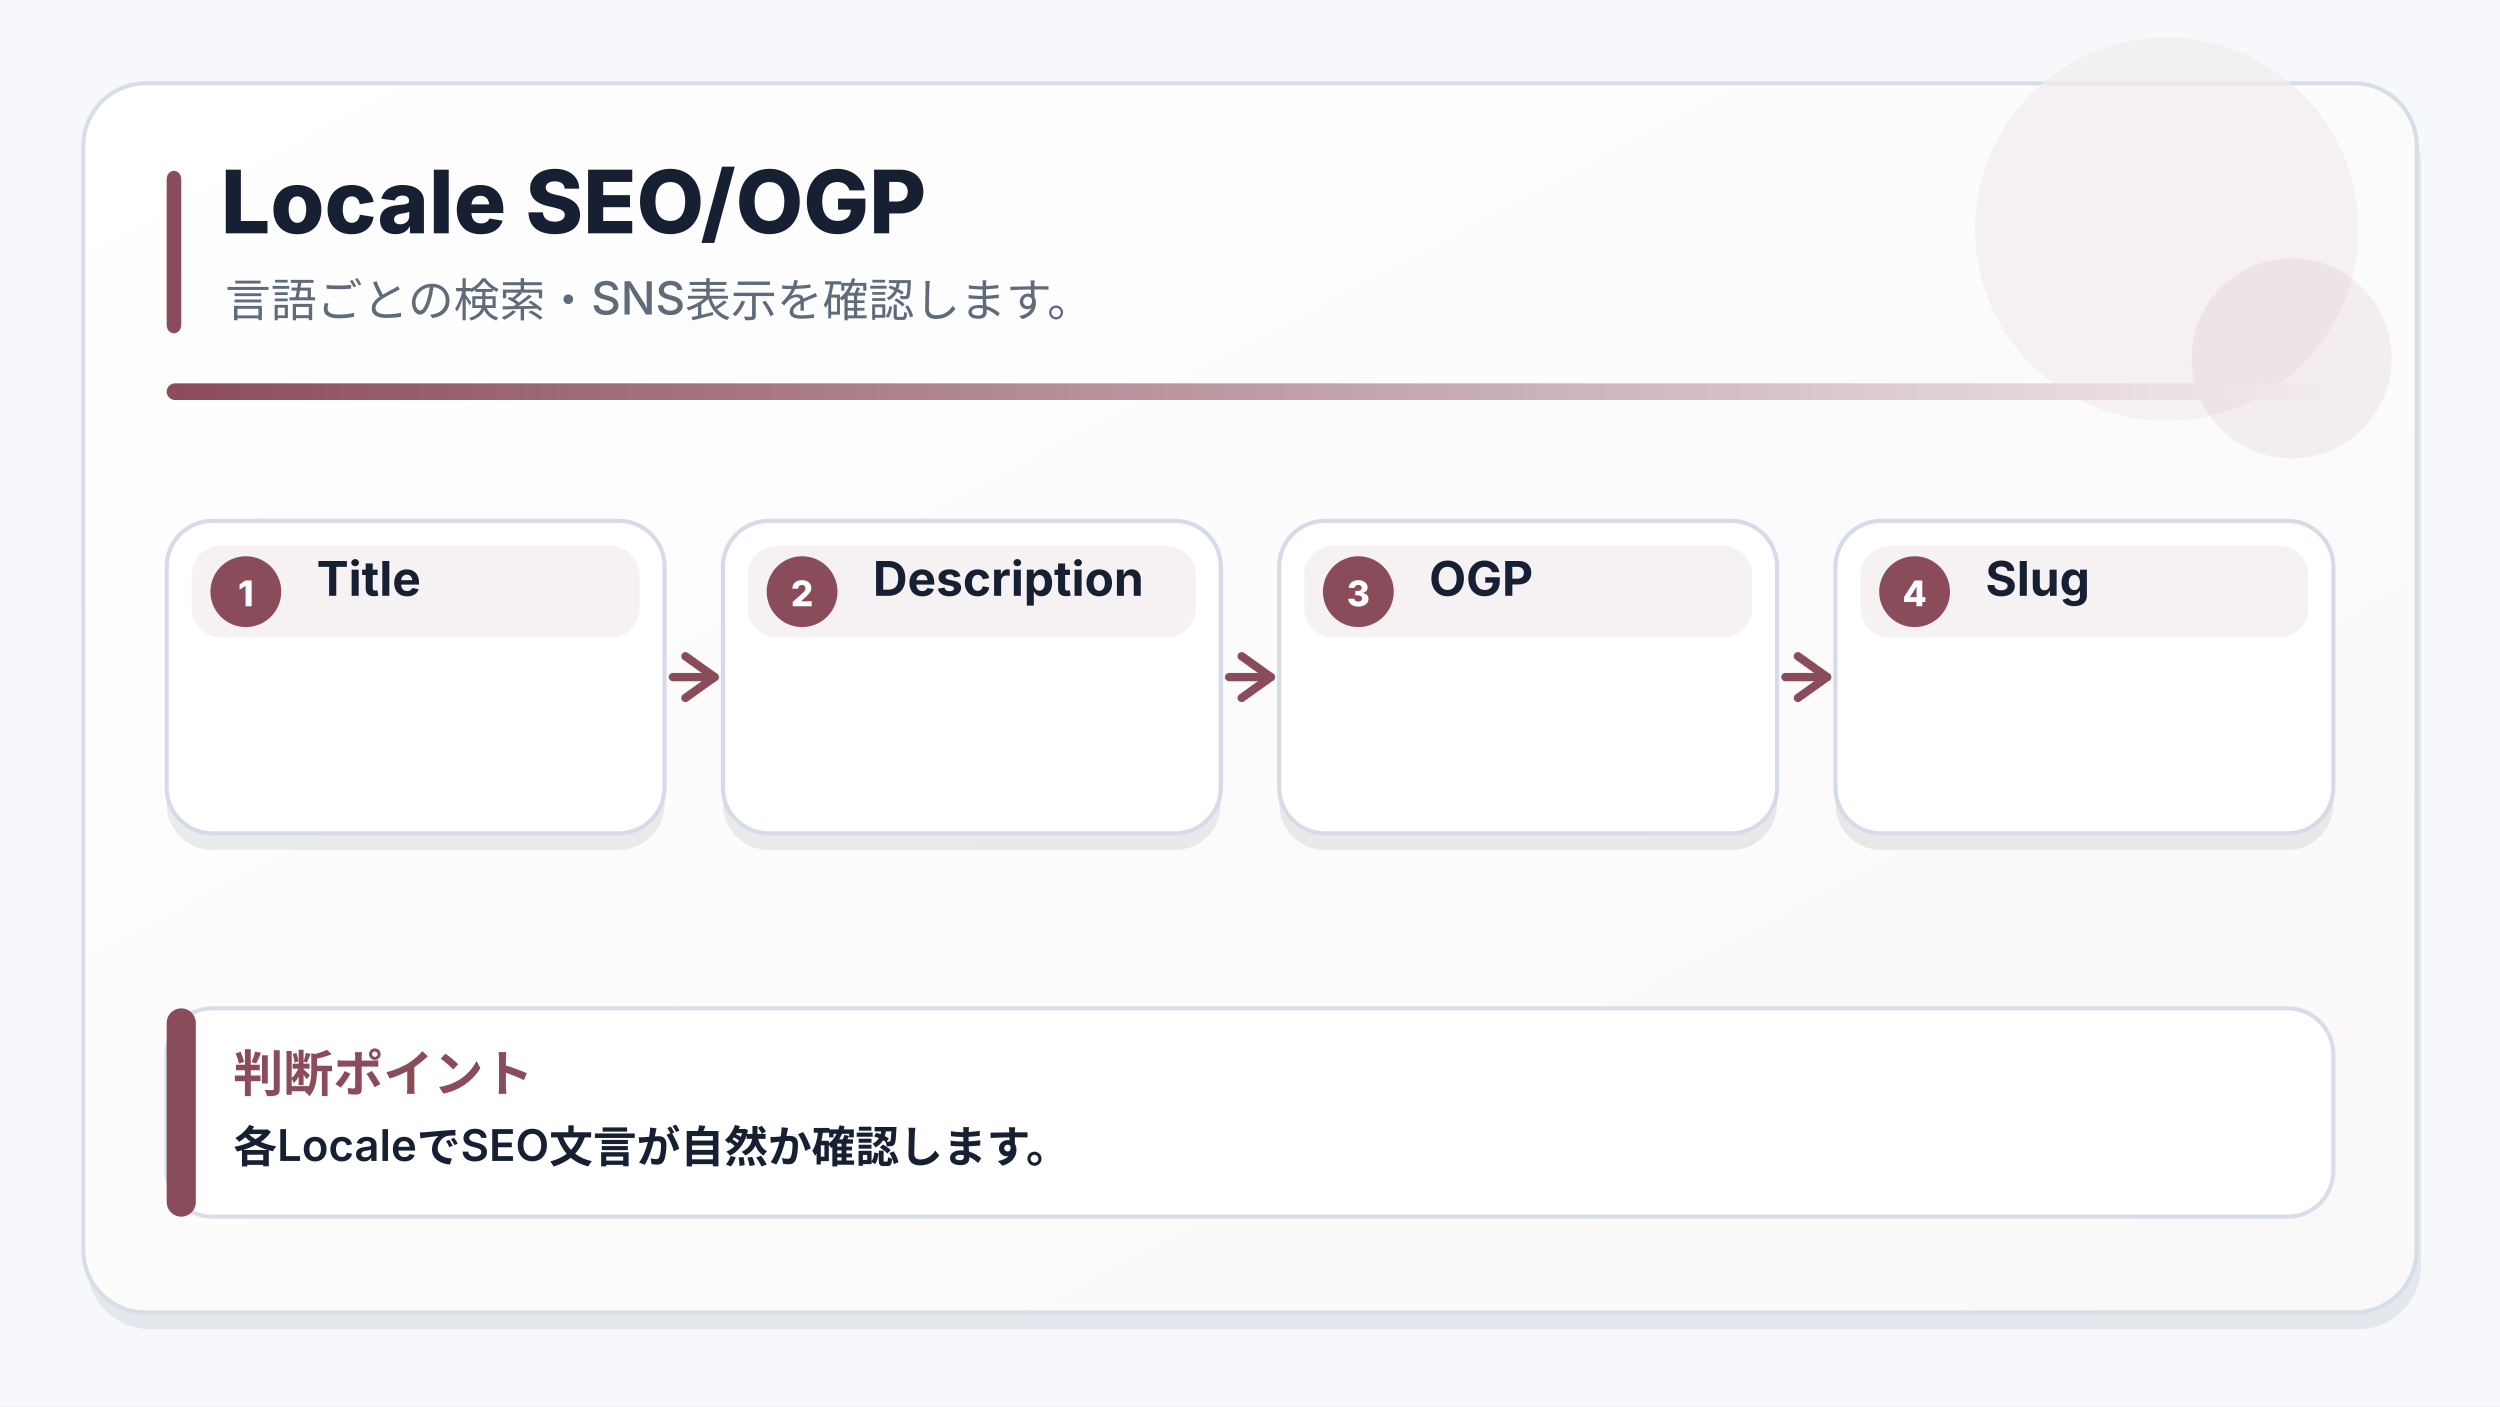
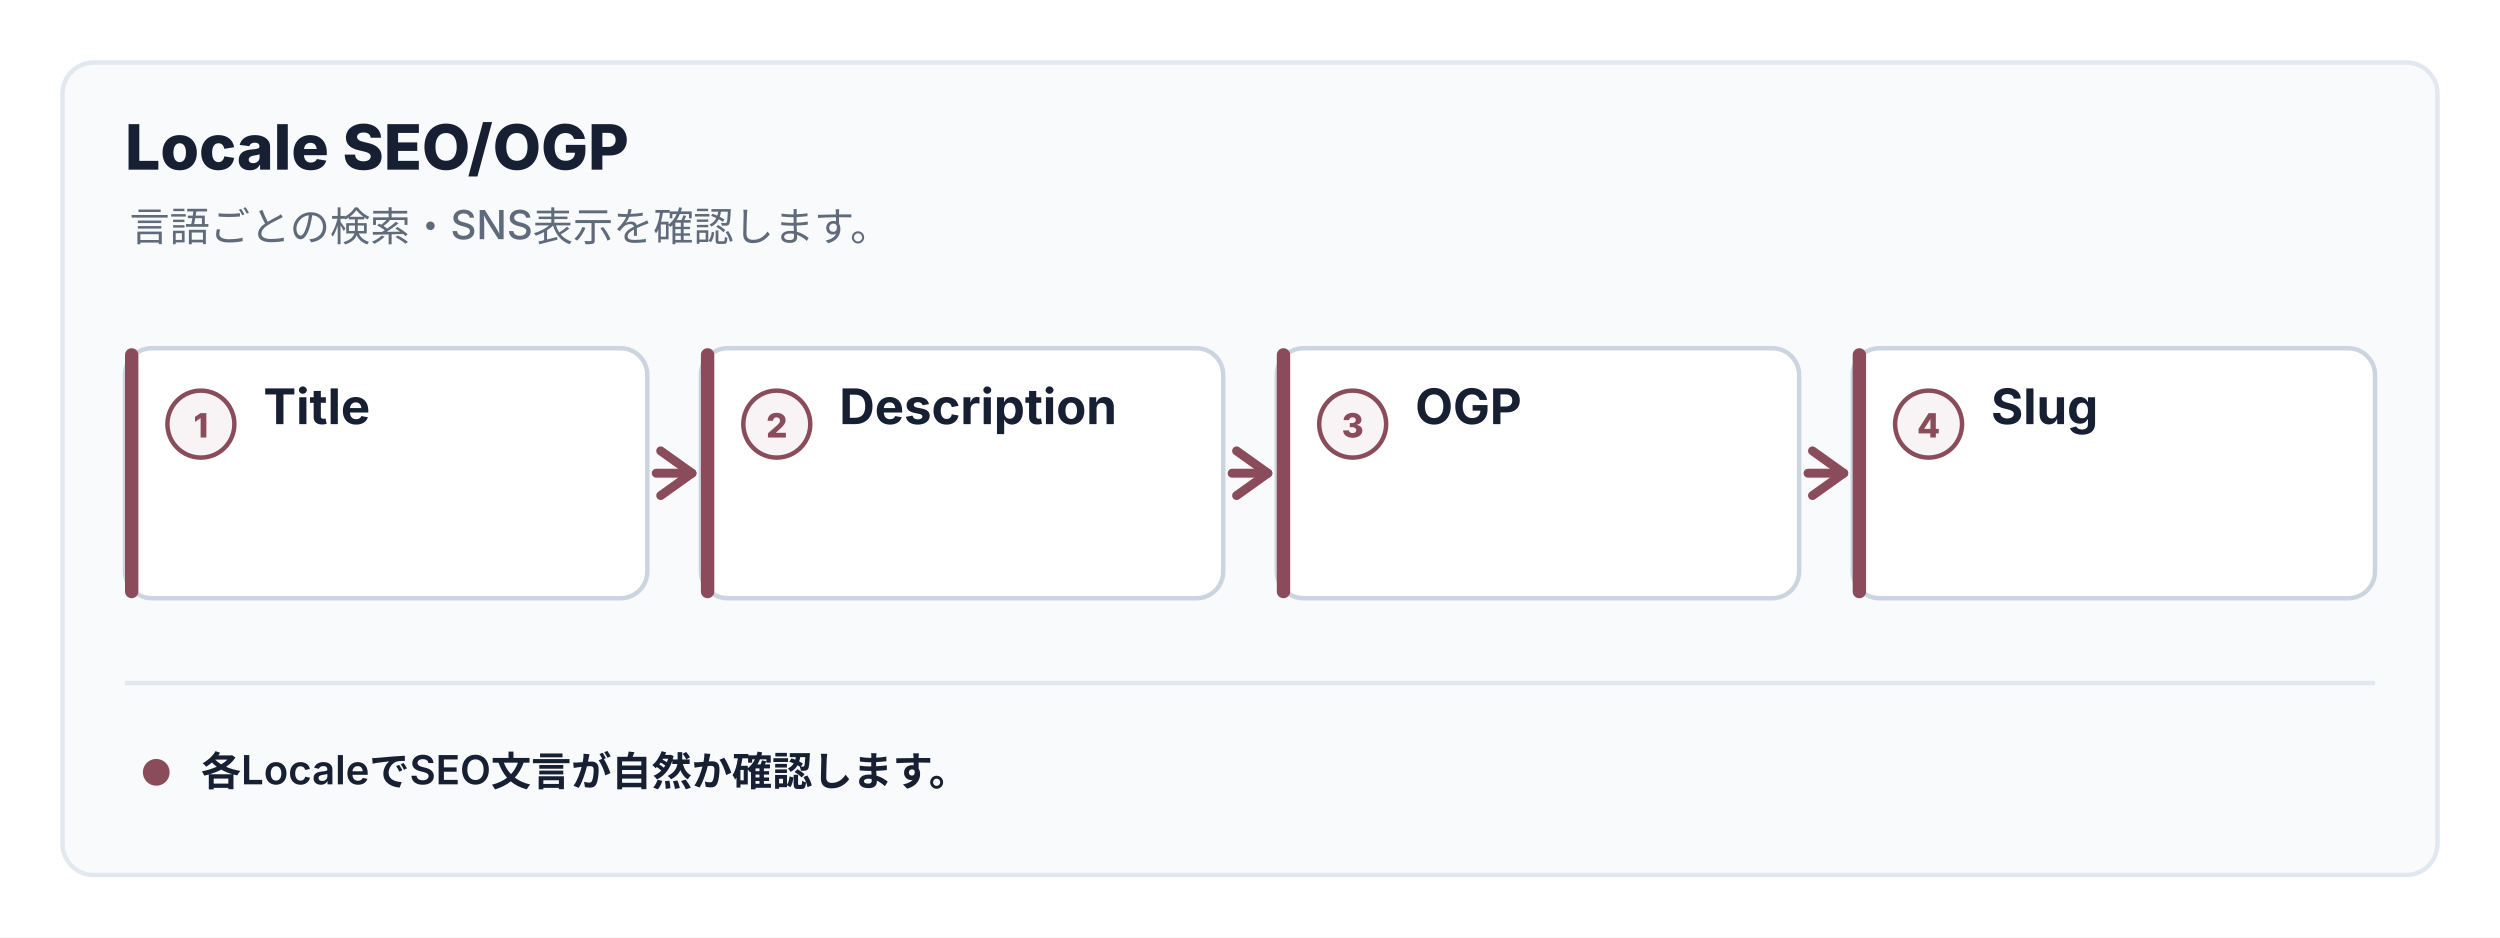
- <svg xmlns="http://www.w3.org/2000/svg" width="1200" height="675" viewBox="0 0 1200 675" role="img">
-   <defs>
-     <linearGradient id="bg" x1="0" y1="0" x2="1" y2="1">
-       <stop offset="0%" stop-color="#FFFFFF" />
-       <stop offset="100%" stop-color="#FAF8F8" />
-     </linearGradient>
-     <linearGradient id="bar" x1="0" y1="0" x2="1" y2="0">
-       <stop offset="0%" stop-color="#8A4B5B" />
-       <stop offset="100%" stop-color="#F3EDEF" />
-     </linearGradient>
-   </defs>
-   <rect width="1200" height="675" fill="#F6F8FC" />
-   <rect x="42" y="48" width="1120" height="590" rx="30" fill="#0F172A" opacity="0.08" />
-   <rect x="40" y="40" width="1120" height="590" rx="30" fill="url(#bg)" stroke="#D8DEE8" stroke-width="2" />
-   <circle cx="1040" cy="110" r="92" fill="#F3EDEF" opacity="0.72" />
-   <circle cx="1100" cy="172" r="48" fill="#8A4B5B" opacity="0.08" />
-   <rect x="80" y="82" width="7" height="78" rx="4" fill="#8A4B5B" />
-   <text x="106" y="112" font-family="-apple-system, BlinkMacSystemFont, Segoe UI, sans-serif" font-size="42" font-weight="800" fill="#172033" text-anchor="start">Locale SEO/OGP</text>
-   <text x="108" y="152" font-family="-apple-system, BlinkMacSystemFont, Segoe UI, sans-serif" font-size="22" font-weight="500" fill="#5F6B7A" text-anchor="start">言語ごとの検索・SNS表示を確認します。</text>
-   <rect x="80" y="184" width="1040" height="8" rx="4" fill="url(#bar)" />
-   <rect x="80" y="258" width="239" height="150" rx="22" fill="#0F172A" opacity="0.08" />
-   <rect x="80" y="250" width="239" height="150" rx="22" fill="#ffffff" stroke="#D5DCE8" stroke-width="2" />
-   <rect x="92" y="262" width="215" height="44" rx="14" fill="#F6F1F2" />
-   <circle cx="118" cy="284" r="17" fill="#8A4B5B" />
-   <text x="118" y="291" font-family="-apple-system, BlinkMacSystemFont, Segoe UI, sans-serif" font-size="17" font-weight="800" fill="#ffffff" text-anchor="middle">1</text>
-   <text x="152" y="286" font-family="-apple-system, BlinkMacSystemFont, Segoe UI, sans-serif" font-size="23" font-weight="750" fill="#172033" text-anchor="start">Title</text>
-   <line x1="323" y1="325" x2="343" y2="325" stroke="#8A4B5B" stroke-width="4" stroke-linecap="round" />
-   <path d="M 329 315 L 343 325 L 329 335" fill="none" stroke="#8A4B5B" stroke-width="4" stroke-linecap="round" stroke-linejoin="round" />
-   <rect x="347" y="258" width="239" height="150" rx="22" fill="#0F172A" opacity="0.08" />
-   <rect x="347" y="250" width="239" height="150" rx="22" fill="#ffffff" stroke="#D5DCE8" stroke-width="2" />
-   <rect x="359" y="262" width="215" height="44" rx="14" fill="#F6F1F2" />
-   <circle cx="385" cy="284" r="17" fill="#8A4B5B" />
-   <text x="385" y="291" font-family="-apple-system, BlinkMacSystemFont, Segoe UI, sans-serif" font-size="17" font-weight="800" fill="#ffffff" text-anchor="middle">2</text>
-   <text x="419" y="286" font-family="-apple-system, BlinkMacSystemFont, Segoe UI, sans-serif" font-size="23" font-weight="750" fill="#172033" text-anchor="start">Description</text>
-   <line x1="590" y1="325" x2="610" y2="325" stroke="#8A4B5B" stroke-width="4" stroke-linecap="round" />
-   <path d="M 596 315 L 610 325 L 596 335" fill="none" stroke="#8A4B5B" stroke-width="4" stroke-linecap="round" stroke-linejoin="round" />
-   <rect x="614" y="258" width="239" height="150" rx="22" fill="#0F172A" opacity="0.08" />
-   <rect x="614" y="250" width="239" height="150" rx="22" fill="#ffffff" stroke="#D5DCE8" stroke-width="2" />
-   <rect x="626" y="262" width="215" height="44" rx="14" fill="#F6F1F2" />
-   <circle cx="652" cy="284" r="17" fill="#8A4B5B" />
-   <text x="652" y="291" font-family="-apple-system, BlinkMacSystemFont, Segoe UI, sans-serif" font-size="17" font-weight="800" fill="#ffffff" text-anchor="middle">3</text>
-   <text x="686" y="286" font-family="-apple-system, BlinkMacSystemFont, Segoe UI, sans-serif" font-size="23" font-weight="750" fill="#172033" text-anchor="start">OGP</text>
-   <line x1="857" y1="325" x2="877" y2="325" stroke="#8A4B5B" stroke-width="4" stroke-linecap="round" />
-   <path d="M 863 315 L 877 325 L 863 335" fill="none" stroke="#8A4B5B" stroke-width="4" stroke-linecap="round" stroke-linejoin="round" />
-   <rect x="881" y="258" width="239" height="150" rx="22" fill="#0F172A" opacity="0.08" />
-   <rect x="881" y="250" width="239" height="150" rx="22" fill="#ffffff" stroke="#D5DCE8" stroke-width="2" />
-   <rect x="893" y="262" width="215" height="44" rx="14" fill="#F6F1F2" />
-   <circle cx="919" cy="284" r="17" fill="#8A4B5B" />
-   <text x="919" y="291" font-family="-apple-system, BlinkMacSystemFont, Segoe UI, sans-serif" font-size="17" font-weight="800" fill="#ffffff" text-anchor="middle">4</text>
-   <text x="953" y="286" font-family="-apple-system, BlinkMacSystemFont, Segoe UI, sans-serif" font-size="23" font-weight="750" fill="#172033" text-anchor="start">Slug</text>
-   <rect x="80" y="484" width="1040" height="100" rx="22" fill="#FFFFFF" stroke="#D8DEE8" stroke-width="2" />
-   <rect x="80" y="484" width="14" height="100" rx="7" fill="#8A4B5B" />
-   <text x="112" y="524" font-family="-apple-system, BlinkMacSystemFont, Segoe UI, sans-serif" font-size="24" font-weight="800" fill="#8A4B5B" text-anchor="start">判断ポイント</text>
-   <text x="112" y="558" font-family="-apple-system, BlinkMacSystemFont, Segoe UI, sans-serif" font-size="21" font-weight="600" fill="#172033" text-anchor="start">各LocaleでSEO文言が自然か確認します。</text>
+ <svg xmlns="http://www.w3.org/2000/svg" width="1120" height="420" viewBox="0 0 1120 420" role="img">
+   <rect width="1120" height="420" fill="#FFFFFF" />
+   <rect x="28" y="28" width="1064" height="364" rx="14" fill="#F8FAFC" stroke="#E2E8F0" stroke-width="2" />
+   <text x="56" y="76" font-family="-apple-system, BlinkMacSystemFont, Segoe UI, sans-serif" font-size="28" font-weight="800" fill="#172033" text-anchor="start">Locale SEO/OGP</text>
+   <text x="58" y="108" font-family="-apple-system, BlinkMacSystemFont, Segoe UI, sans-serif" font-size="18" font-weight="500" fill="#5F6B7A" text-anchor="start">言語ごとの検索・SNS表示を確認します。</text>
+   <rect x="56" y="156" width="234" height="112" rx="12" fill="#ffffff" stroke="#CBD5E1" stroke-width="2" />
+   <rect x="56" y="156" width="6" height="112" rx="3" fill="#8A4B5B" />
+   <circle cx="90" cy="190" r="15" fill="#F8F4F5" stroke="#8A4B5B" stroke-width="2" />
+   <text x="90" y="196" font-family="-apple-system, BlinkMacSystemFont, Segoe UI, sans-serif" font-size="15" font-weight="800" fill="#8A4B5B" text-anchor="middle">1</text>
+   <text x="118" y="190" font-family="-apple-system, BlinkMacSystemFont, Segoe UI, sans-serif" font-size="22" font-weight="700" fill="#172033" text-anchor="start">Title</text>
+   <line x1="294" y1="212" x2="310" y2="212" stroke="#8A4B5B" stroke-width="4" stroke-linecap="round" />
+   <path d="M 296 202 L 310 212 L 296 222" fill="none" stroke="#8A4B5B" stroke-width="4" stroke-linecap="round" stroke-linejoin="round" />
+   <rect x="314" y="156" width="234" height="112" rx="12" fill="#ffffff" stroke="#CBD5E1" stroke-width="2" />
+   <rect x="314" y="156" width="6" height="112" rx="3" fill="#8A4B5B" />
+   <circle cx="348" cy="190" r="15" fill="#F8F4F5" stroke="#8A4B5B" stroke-width="2" />
+   <text x="348" y="196" font-family="-apple-system, BlinkMacSystemFont, Segoe UI, sans-serif" font-size="15" font-weight="800" fill="#8A4B5B" text-anchor="middle">2</text>
+   <text x="376" y="190" font-family="-apple-system, BlinkMacSystemFont, Segoe UI, sans-serif" font-size="22" font-weight="700" fill="#172033" text-anchor="start">Description</text>
+   <line x1="552" y1="212" x2="568" y2="212" stroke="#8A4B5B" stroke-width="4" stroke-linecap="round" />
+   <path d="M 554 202 L 568 212 L 554 222" fill="none" stroke="#8A4B5B" stroke-width="4" stroke-linecap="round" stroke-linejoin="round" />
+   <rect x="572" y="156" width="234" height="112" rx="12" fill="#ffffff" stroke="#CBD5E1" stroke-width="2" />
+   <rect x="572" y="156" width="6" height="112" rx="3" fill="#8A4B5B" />
+   <circle cx="606" cy="190" r="15" fill="#F8F4F5" stroke="#8A4B5B" stroke-width="2" />
+   <text x="606" y="196" font-family="-apple-system, BlinkMacSystemFont, Segoe UI, sans-serif" font-size="15" font-weight="800" fill="#8A4B5B" text-anchor="middle">3</text>
+   <text x="634" y="190" font-family="-apple-system, BlinkMacSystemFont, Segoe UI, sans-serif" font-size="22" font-weight="700" fill="#172033" text-anchor="start">OGP</text>
+   <line x1="810" y1="212" x2="826" y2="212" stroke="#8A4B5B" stroke-width="4" stroke-linecap="round" />
+   <path d="M 812 202 L 826 212 L 812 222" fill="none" stroke="#8A4B5B" stroke-width="4" stroke-linecap="round" stroke-linejoin="round" />
+   <rect x="830" y="156" width="234" height="112" rx="12" fill="#ffffff" stroke="#CBD5E1" stroke-width="2" />
+   <rect x="830" y="156" width="6" height="112" rx="3" fill="#8A4B5B" />
+   <circle cx="864" cy="190" r="15" fill="#F8F4F5" stroke="#8A4B5B" stroke-width="2" />
+   <text x="864" y="196" font-family="-apple-system, BlinkMacSystemFont, Segoe UI, sans-serif" font-size="15" font-weight="800" fill="#8A4B5B" text-anchor="middle">4</text>
+   <text x="892" y="190" font-family="-apple-system, BlinkMacSystemFont, Segoe UI, sans-serif" font-size="22" font-weight="700" fill="#172033" text-anchor="start">Slug</text>
+   <line x1="56" y1="306" x2="1064" y2="306" stroke="#E2E8F0" stroke-width="2" />
+   <circle cx="70" cy="346" r="6" fill="#8A4B5B" />
+   <text x="90" y="352" font-family="-apple-system, BlinkMacSystemFont, Segoe UI, sans-serif" font-size="18" font-weight="600" fill="#172033" text-anchor="start">各LocaleでSEO文言が自然か確認します。</text>
</svg>
